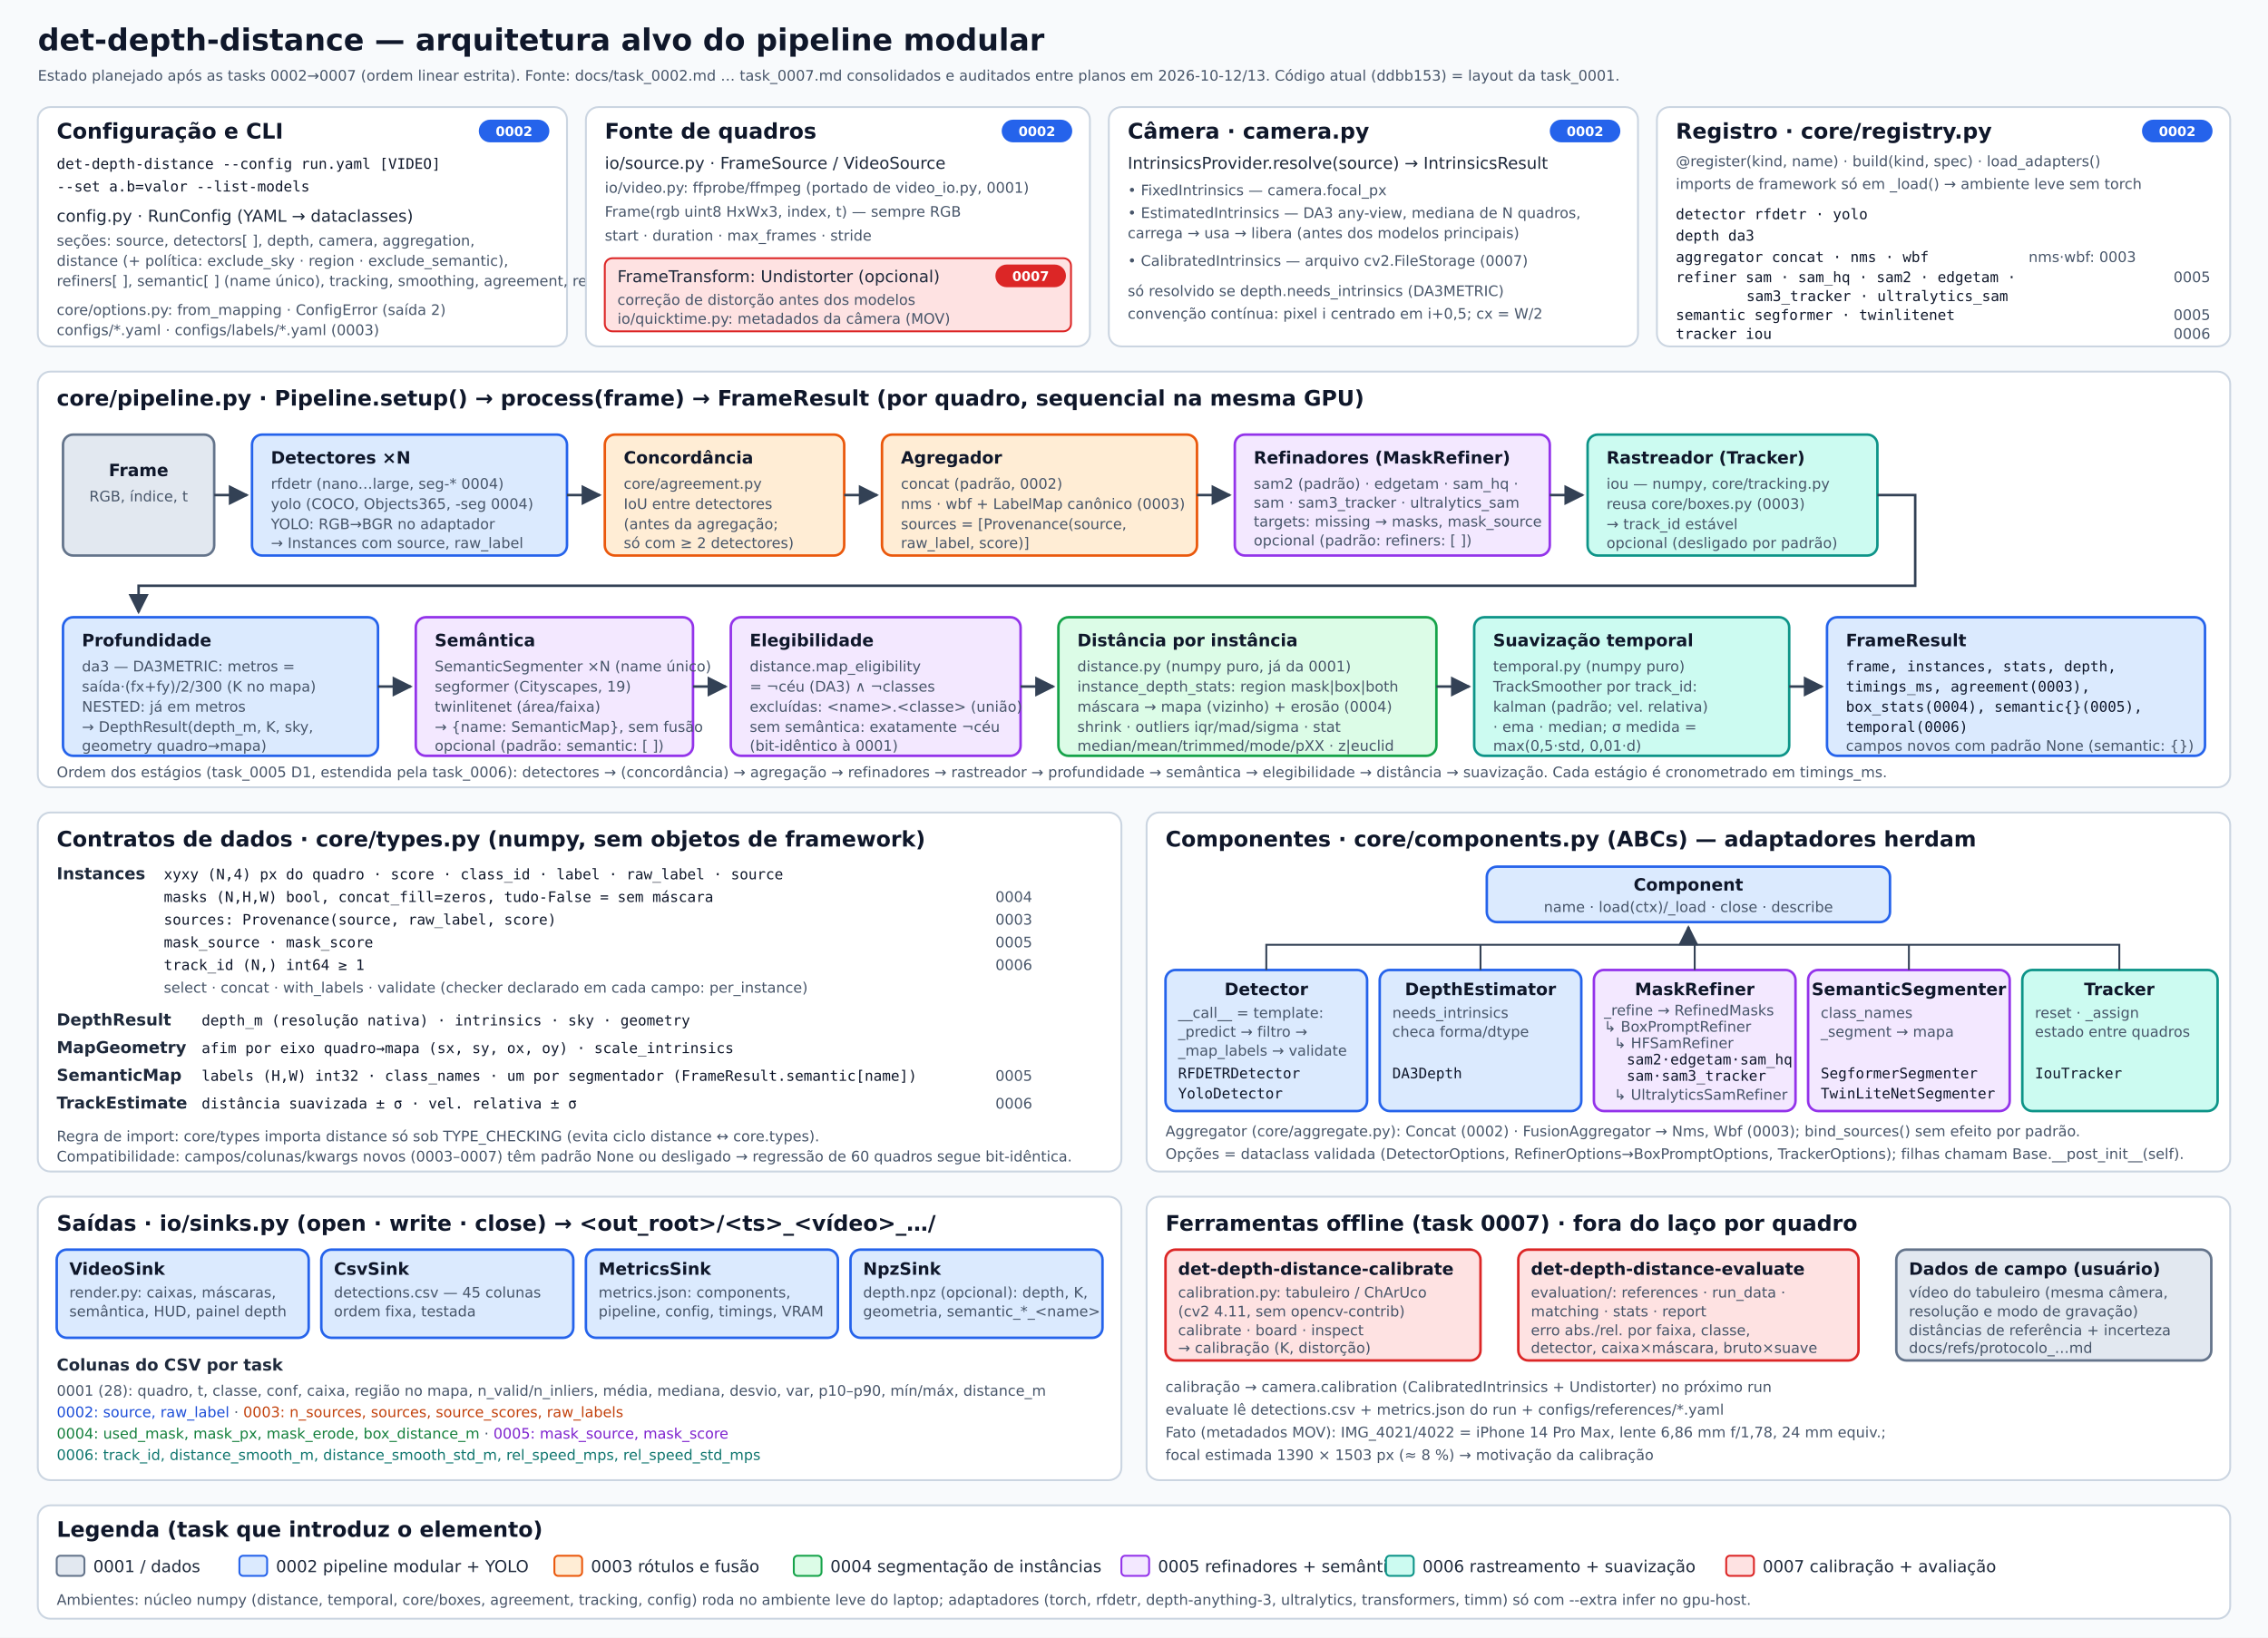
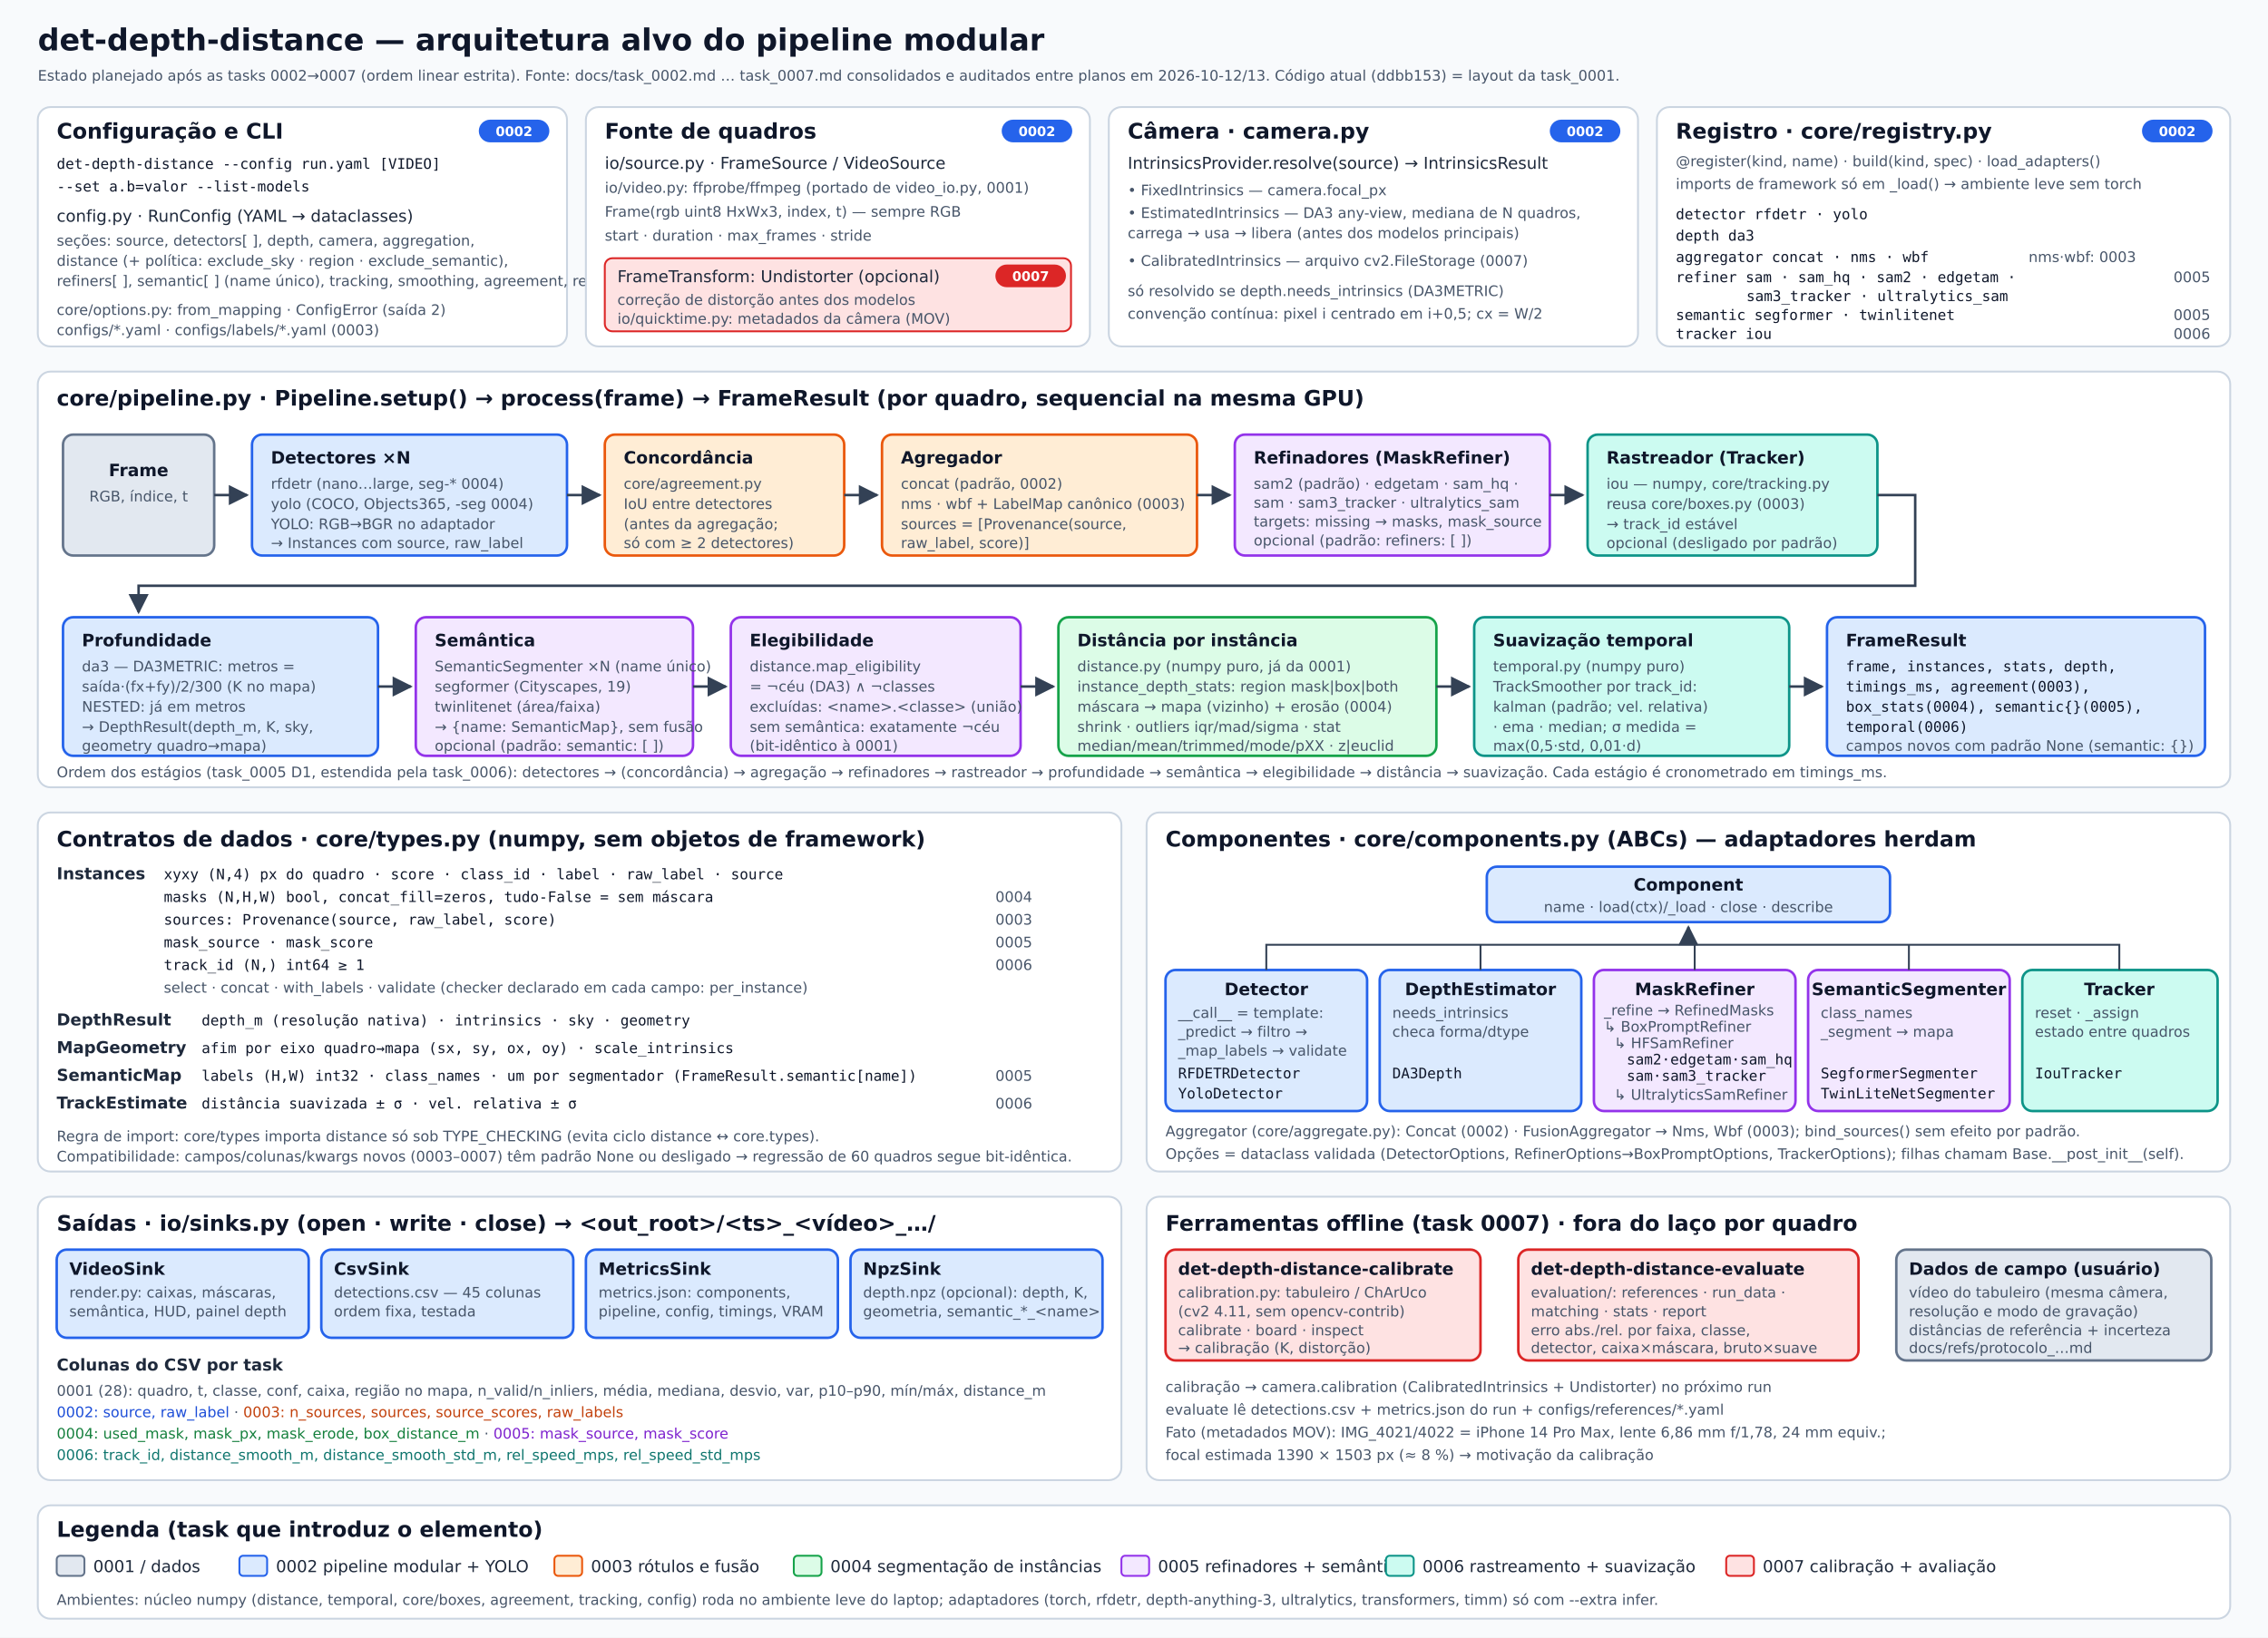
<svg xmlns="http://www.w3.org/2000/svg" width="1800" height="1300" viewBox="0 0 1800 1300" font-family="DejaVu Sans, Helvetica, Arial, sans-serif">
  <defs>
    <marker id="arr" viewBox="0 0 10 10" refX="9" refY="5" markerWidth="8" markerHeight="8" orient="auto-start-reverse">
      <path d="M0,0 L10,5 L0,10 z" fill="#334155" />
    </marker>
    <style>
      .bg{fill:#f8fafc}
      .panel{fill:#ffffff;stroke:#cbd5e1;stroke-width:1.5}
      .ptitle{font-size:17px;font-weight:700;fill:#0f172a}
      .t{font-size:13px;fill:#1e293b}
      .s{font-size:11.5px;fill:#475569}
      .m{font-family:DejaVu Sans Mono, Menlo, monospace;font-size:11.5px;fill:#0f172a}
      .stage{stroke-width:2;rx:8}
      .st{font-size:13.5px;font-weight:700;fill:#0f172a}
      .flow{stroke:#334155;stroke-width:2;fill:none;marker-end:url(#arr)}
      .dash{stroke:#64748b;stroke-width:1.5;fill:none;stroke-dasharray:5 4;marker-end:url(#arr)}
      .t2{fill:#dbeafe;stroke:#2563eb}
      .t3{fill:#ffedd5;stroke:#ea580c}
      .t4{fill:#dcfce7;stroke:#16a34a}
      .t5{fill:#f3e8ff;stroke:#9333ea}
      .t6{fill:#ccfbf1;stroke:#0d9488}
      .t7{fill:#fee2e2;stroke:#dc2626}
      .t1{fill:#e2e8f0;stroke:#64748b}
      .badge{font-size:10.5px;font-weight:700;fill:#ffffff}
    </style>
  </defs>
  <rect class="bg" width="1800" height="1300" />
  <text x="30" y="40" font-size="24" font-weight="700" fill="#0f172a">det-depth-distance — arquitetura alvo do pipeline modular</text>
  <text x="30" y="64" class="s">Estado planejado após as tasks 0002→0007 (ordem linear estrita). Fonte: docs/task_0002.md … task_0007.md consolidados e auditados entre planos em 2026-10-12/13. Código atual (ddbb153) = layout da task_0001.</text>
  <rect class="panel" x="30" y="85" width="420" height="190" rx="10" />
  <text x="45" y="110" class="ptitle">Configuração e CLI</text>
  <rect x="380" y="95" width="56" height="18" rx="9" fill="#2563eb" />
  <text x="408" y="108" text-anchor="middle" class="badge">0002</text>
  <text x="45" y="134" class="m">det-depth-distance --config run.yaml [VIDEO]</text>
  <text x="45" y="152" class="m">  --set a.b=valor   --list-models</text>
  <text x="45" y="176" class="t">config.py · RunConfig (YAML → dataclasses)</text>
  <text x="45" y="195" class="s">seções: source, detectors[ ], depth, camera, aggregation,</text>
  <text x="45" y="211" class="s">distance (+ política: exclude_sky · region · exclude_semantic),</text>
  <text x="45" y="227" class="s">refiners[ ], semantic[ ] (name único), tracking, smoothing, agreement, render, output</text>
  <text x="45" y="250" class="s">core/options.py: from_mapping · ConfigError (saída 2)</text>
  <text x="45" y="266" class="s">configs/*.yaml · configs/labels/*.yaml (0003)</text>
  <rect class="panel" x="465" y="85" width="400" height="190" rx="10" />
  <text x="480" y="110" class="ptitle">Fonte de quadros</text>
  <rect x="795" y="95" width="56" height="18" rx="9" fill="#2563eb" />
  <text x="823" y="108" text-anchor="middle" class="badge">0002</text>
  <text x="480" y="134" class="t">io/source.py · FrameSource / VideoSource</text>
  <text x="480" y="153" class="s">io/video.py: ffprobe/ffmpeg (portado de video_io.py, 0001)</text>
  <text x="480" y="172" class="s">Frame(rgb uint8 HxWx3, index, t) — sempre RGB</text>
  <text x="480" y="191" class="s">start · duration · max_frames · stride</text>
  <rect x="480" y="205" width="370" height="58" rx="6" class="t7" stroke-width="1.5" />
  <text x="490" y="224" class="t">FrameTransform: Undistorter (opcional)</text>
  <text x="490" y="242" class="s">correção de distorção antes dos modelos</text>
  <text x="490" y="257" class="s">io/quicktime.py: metadados da câmera (MOV)</text>
  <rect x="790" y="210" width="56" height="18" rx="9" fill="#dc2626" />
  <text x="818" y="223" text-anchor="middle" class="badge">0007</text>
  <rect class="panel" x="880" y="85" width="420" height="190" rx="10" />
  <text x="895" y="110" class="ptitle">Câmera · camera.py</text>
  <rect x="1230" y="95" width="56" height="18" rx="9" fill="#2563eb" />
  <text x="1258" y="108" text-anchor="middle" class="badge">0002</text>
  <text x="895" y="134" class="t">IntrinsicsProvider.resolve(source) → IntrinsicsResult</text>
  <text x="895" y="155" class="s">• FixedIntrinsics — camera.focal_px</text>
  <text x="895" y="173" class="s">• EstimatedIntrinsics — DA3 any-view, mediana de N quadros,</text>
  <text x="895" y="189" class="s">   carrega → usa → libera (antes dos modelos principais)</text>
  <text x="895" y="211" class="s" fill="#b91c1c">• CalibratedIntrinsics — arquivo cv2.FileStorage (0007)</text>
  <text x="895" y="235" class="s">só resolvido se depth.needs_intrinsics (DA3METRIC)</text>
  <text x="895" y="253" class="s">convenção contínua: pixel i centrado em i+0,5; cx = W/2</text>
  <rect class="panel" x="1315" y="85" width="455" height="190" rx="10" />
  <text x="1330" y="110" class="ptitle">Registro · core/registry.py</text>
  <rect x="1700" y="95" width="56" height="18" rx="9" fill="#2563eb" />
  <text x="1728" y="108" text-anchor="middle" class="badge">0002</text>
  <text x="1330" y="132" class="s">@register(kind, name) · build(kind, spec) · load_adapters()</text>
  <text x="1330" y="150" class="s">imports de framework só em _load() → ambiente leve sem torch</text>
  <text x="1330" y="174" class="m">detector   rfdetr · yolo</text>
  <text x="1330" y="191" class="m">depth      da3</text>
  <text x="1330" y="208" class="m">aggregator concat · nms · wbf</text>
  <text x="1330" y="224" class="m">refiner    sam · sam_hq · sam2 · edgetam ·</text>
  <text x="1386" y="239" class="m">sam3_tracker · ultralytics_sam</text>
  <text x="1330" y="254" class="m">semantic   segformer · twinlitenet</text>
  <text x="1330" y="269" class="m">tracker    iou</text>
  <text x="1610" y="208" class="s" fill="#c2410c">nms·wbf: 0003</text>
  <text x="1725" y="224" class="s" fill="#7e22ce">0005</text>
  <text x="1725" y="254" class="s" fill="#7e22ce">0005</text>
  <text x="1725" y="269" class="s" fill="#0f766e">0006</text>
  <rect class="panel" x="30" y="295" width="1740" height="330" rx="10" />
  <text x="45" y="322" class="ptitle">core/pipeline.py · Pipeline.setup() → process(frame) → FrameResult (por quadro, sequencial na mesma GPU)</text>
  <rect x="50" y="345" width="120" height="96" class="stage t1" />
  <text x="110" y="378" text-anchor="middle" class="st">Frame</text>
  <text x="110" y="398" text-anchor="middle" class="s">RGB, índice, t</text>
  <rect x="200" y="345" width="250" height="96" class="stage t2" />
  <text x="215" y="368" class="st">Detectores ×N</text>
  <text x="215" y="388" class="s">rfdetr (nano…large, seg-* 0004)</text>
  <text x="215" y="404" class="s">yolo (COCO, Objects365, -seg 0004)</text>
  <text x="215" y="420" class="s">YOLO: RGB→BGR no adaptador</text>
  <text x="215" y="435" class="s">→ Instances com source, raw_label</text>
  <rect x="480" y="345" width="190" height="96" class="stage t3" />
  <text x="495" y="368" class="st">Concordância</text>
  <text x="495" y="388" class="s">core/agreement.py</text>
  <text x="495" y="404" class="s">IoU entre detectores</text>
  <text x="495" y="420" class="s">(antes da agregação;</text>
  <text x="495" y="435" class="s">só com ≥ 2 detectores)</text>
  <rect x="700" y="345" width="250" height="96" class="stage t3" />
  <text x="715" y="368" class="st">Agregador</text>
  <text x="715" y="388" class="s">concat (padrão, 0002)</text>
  <text x="715" y="404" class="s">nms · wbf + LabelMap canônico (0003)</text>
  <text x="715" y="420" class="s">sources = [Provenance(source,</text>
  <text x="715" y="435" class="s">raw_label, score)]</text>
  <rect x="980" y="345" width="250" height="96" class="stage t5" />
  <text x="995" y="368" class="st">Refinadores (MaskRefiner)</text>
  <text x="995" y="388" class="s">sam2 (padrão) · edgetam · sam_hq ·</text>
  <text x="995" y="403" class="s">sam · sam3_tracker · ultralytics_sam</text>
  <text x="995" y="418" class="s">targets: missing → masks, mask_source</text>
  <text x="995" y="433" class="s">opcional (padrão: refiners: [ ])</text>
  <rect x="1260" y="345" width="230" height="96" class="stage t6" />
  <text x="1275" y="368" class="st">Rastreador (Tracker)</text>
  <text x="1275" y="388" class="s">iou — numpy, core/tracking.py</text>
  <text x="1275" y="404" class="s">reusa core/boxes.py (0003)</text>
  <text x="1275" y="420" class="s">→ track_id estável</text>
  <text x="1275" y="435" class="s">opcional (desligado por padrão)</text>
  <line x1="170" y1="393" x2="196" y2="393" class="flow" />
  <line x1="450" y1="393" x2="476" y2="393" class="flow" />
  <line x1="670" y1="393" x2="696" y2="393" class="flow" />
  <line x1="950" y1="393" x2="976" y2="393" class="flow" />
  <line x1="1230" y1="393" x2="1256" y2="393" class="flow" />
  <polyline points="1490,393 1520,393 1520,465 110,465 110,486" class="flow" />
  <rect x="50" y="490" width="250" height="110" class="stage t2" />
  <text x="65" y="513" class="st">Profundidade</text>
  <text x="65" y="533" class="s">da3 — DA3METRIC: metros =</text>
  <text x="65" y="549" class="s">saída·(fx+fy)/2/300 (K no mapa)</text>
  <text x="65" y="565" class="s">NESTED: já em metros</text>
  <text x="65" y="581" class="s">→ DepthResult(depth_m, K, sky,</text>
  <text x="65" y="596" class="s">geometry quadro→mapa)</text>
  <rect x="330" y="490" width="220" height="110" class="stage t5" />
  <text x="345" y="513" class="st">Semântica</text>
  <text x="345" y="533" class="s">SemanticSegmenter ×N (name único)</text>
  <text x="345" y="549" class="s">segformer (Cityscapes, 19)</text>
  <text x="345" y="565" class="s">twinlitenet (área/faixa)</text>
  <text x="345" y="581" class="s">→ {name: SemanticMap}, sem fusão</text>
  <text x="345" y="596" class="s">opcional (padrão: semantic: [ ])</text>
  <rect x="580" y="490" width="230" height="110" class="stage t5" />
  <text x="595" y="513" class="st">Elegibilidade</text>
  <text x="595" y="533" class="s">distance.map_eligibility</text>
  <text x="595" y="549" class="s">= ¬céu (DA3) ∧ ¬classes</text>
  <text x="595" y="565" class="s">excluídas: &lt;name&gt;.&lt;classe&gt; (união)</text>
  <text x="595" y="581" class="s">sem semântica: exatamente ¬céu</text>
  <text x="595" y="596" class="s">(bit-idêntico à 0001)</text>
  <rect x="840" y="490" width="300" height="110" class="stage t4" />
  <text x="855" y="513" class="st">Distância por instância</text>
  <text x="855" y="533" class="s">distance.py (numpy puro, já da 0001)</text>
  <text x="855" y="549" class="s">instance_depth_stats: region mask|box|both</text>
  <text x="855" y="565" class="s">máscara → mapa (vizinho) + erosão (0004)</text>
  <text x="855" y="581" class="s">shrink · outliers iqr/mad/sigma · stat</text>
  <text x="855" y="596" class="s">median/mean/trimmed/mode/pXX · z|euclid</text>
  <rect x="1170" y="490" width="250" height="110" class="stage t6" />
  <text x="1185" y="513" class="st">Suavização temporal</text>
  <text x="1185" y="533" class="s">temporal.py (numpy puro)</text>
  <text x="1185" y="549" class="s">TrackSmoother por track_id:</text>
  <text x="1185" y="565" class="s">kalman (padrão; vel. relativa)</text>
  <text x="1185" y="581" class="s">· ema · median; σ medida =</text>
  <text x="1185" y="596" class="s">max(0,5·std, 0,01·d)</text>
  <rect x="1450" y="490" width="300" height="110" class="stage t2" />
  <text x="1465" y="513" class="st">FrameResult</text>
  <text x="1465" y="533" class="m">frame, instances, stats, depth,</text>
  <text x="1465" y="549" class="m">timings_ms, agreement(0003),</text>
  <text x="1465" y="565" class="m">box_stats(0004), semantic{}(0005),</text>
  <text x="1465" y="581" class="m">temporal(0006)</text>
  <text x="1465" y="596" class="s">campos novos com padrão None (semantic: {})</text>
  <line x1="300" y1="545" x2="326" y2="545" class="flow" />
  <line x1="550" y1="545" x2="576" y2="545" class="flow" />
  <line x1="810" y1="545" x2="836" y2="545" class="flow" />
  <line x1="1140" y1="545" x2="1166" y2="545" class="flow" />
  <line x1="1420" y1="545" x2="1446" y2="545" class="flow" />
  <text x="45" y="617" class="s">Ordem dos estágios (task_0005 D1, estendida pela task_0006): detectores → (concordância) → agregação → refinadores → rastreador → profundidade → semântica → elegibilidade → distância → suavização. Cada estágio é cronometrado em timings_ms.</text>
  <rect class="panel" x="30" y="645" width="860" height="285" rx="10" />
  <text x="45" y="672" class="ptitle">Contratos de dados · core/types.py (numpy, sem objetos de framework)</text>
  <text x="45" y="698" class="t" font-weight="700">Instances</text>
  <text x="130" y="698" class="m">xyxy (N,4) px do quadro · score · class_id · label · raw_label · source</text>
  <text x="130" y="716" class="m">masks (N,H,W) bool, concat_fill=zeros, tudo-False = sem máscara</text>
  <text x="790" y="716" class="s" fill="#15803d">0004</text>
  <text x="130" y="734" class="m">sources: Provenance(source, raw_label, score)</text>
  <text x="790" y="734" class="s" fill="#c2410c">0003</text>
  <text x="130" y="752" class="m">mask_source · mask_score</text>
  <text x="790" y="752" class="s" fill="#7e22ce">0005</text>
  <text x="130" y="770" class="m">track_id (N,) int64 ≥ 1</text>
  <text x="790" y="770" class="s" fill="#0f766e">0006</text>
  <text x="130" y="788" class="s">select · concat · with_labels · validate (checker declarado em cada campo: per_instance)</text>
  <text x="45" y="814" class="t" font-weight="700">DepthResult</text>
  <text x="160" y="814" class="m">depth_m (resolução nativa) · intrinsics · sky · geometry</text>
  <text x="45" y="836" class="t" font-weight="700">MapGeometry</text>
  <text x="160" y="836" class="m">afim por eixo quadro→mapa (sx, sy, ox, oy) · scale_intrinsics</text>
  <text x="45" y="858" class="t" font-weight="700">SemanticMap</text>
  <text x="160" y="858" class="m">labels (H,W) int32 · class_names · um por segmentador (FrameResult.semantic[name])</text>
  <text x="790" y="858" class="s" fill="#7e22ce">0005</text>
  <text x="45" y="880" class="t" font-weight="700">TrackEstimate</text>
  <text x="160" y="880" class="m">distância suavizada ± σ · vel. relativa ± σ</text>
  <text x="790" y="880" class="s" fill="#0f766e">0006</text>
  <text x="45" y="906" class="s">Regra de import: core/types importa distance só sob TYPE_CHECKING (evita ciclo distance ↔ core.types).</text>
  <text x="45" y="922" class="s">Compatibilidade: campos/colunas/kwargs novos (0003–0007) têm padrão None ou desligado → regressão de 60 quadros segue bit-idêntica.</text>
  <rect class="panel" x="910" y="645" width="860" height="285" rx="10" />
  <text x="925" y="672" class="ptitle">Componentes · core/components.py (ABCs) — adaptadores herdam</text>
  <rect x="1180" y="688" width="320" height="44" rx="8" class="t2" stroke-width="2" />
  <text x="1340" y="707" text-anchor="middle" class="st">Component</text>
  <text x="1340" y="724" text-anchor="middle" class="s">name · load(ctx)/_load · close · describe</text>
  <rect x="925" y="770" width="160" height="112" rx="8" class="t2" stroke-width="2" />
  <text x="1005" y="790" text-anchor="middle" class="st">Detector</text>
  <text x="935" y="808" class="s">__call__ = template:</text>
  <text x="935" y="823" class="s">_predict → filtro →</text>
  <text x="935" y="838" class="s">_map_labels → validate</text>
  <text x="935" y="856" class="m">RFDETRDetector</text>
  <text x="935" y="872" class="m">YoloDetector</text>
  <rect x="1095" y="770" width="160" height="112" rx="8" class="t2" stroke-width="2" />
  <text x="1175" y="790" text-anchor="middle" class="st">DepthEstimator</text>
  <text x="1105" y="808" class="s">needs_intrinsics</text>
  <text x="1105" y="823" class="s">checa forma/dtype</text>
  <text x="1105" y="856" class="m">DA3Depth</text>
  <rect x="1265" y="770" width="160" height="112" rx="8" class="t5" stroke-width="2" />
  <text x="1345" y="790" text-anchor="middle" class="st">MaskRefiner</text>
  <text x="1273" y="806" class="s" font-size="10.5">_refine → RefinedMasks</text>
  <text x="1273" y="819" class="s" font-size="10.5">↳ BoxPromptRefiner</text>
  <text x="1281" y="832" class="s" font-size="10.5">↳ HFSamRefiner</text>
  <text x="1291" y="845" class="m" font-size="9.5">sam2·edgetam·sam_hq</text>
  <text x="1291" y="858" class="m" font-size="9.5">sam·sam3_tracker</text>
  <text x="1281" y="873" class="s" font-size="10.5">↳ UltralyticsSamRefiner</text>
  <rect x="1435" y="770" width="160" height="112" rx="8" class="t5" stroke-width="2" />
  <text x="1515" y="790" text-anchor="middle" class="st" font-size="12">SemanticSegmenter</text>
  <text x="1445" y="808" class="s">class_names</text>
  <text x="1445" y="823" class="s">_segment → mapa</text>
  <text x="1445" y="856" class="m" font-size="10.5">SegformerSegmenter</text>
  <text x="1445" y="872" class="m" font-size="10.5">TwinLiteNetSegmenter</text>
  <rect x="1605" y="770" width="155" height="112" rx="8" class="t6" stroke-width="2" />
  <text x="1682" y="790" text-anchor="middle" class="st">Tracker</text>
  <text x="1615" y="808" class="s">reset · _assign</text>
  <text x="1615" y="823" class="s">estado entre quadros</text>
  <text x="1615" y="856" class="m">IouTracker</text>
  <path d="M1005,770 L1005,750 L1682,750 L1682,770" fill="none" stroke="#334155" stroke-width="1.5" />
  <line x1="1175" y1="750" x2="1175" y2="770" stroke="#334155" stroke-width="1.5" />
  <line x1="1345" y1="750" x2="1345" y2="770" stroke="#334155" stroke-width="1.5" />
  <line x1="1515" y1="750" x2="1515" y2="770" stroke="#334155" stroke-width="1.5" />
  <line x1="1340" y1="750" x2="1340" y2="736" class="flow" />
  <text x="925" y="902" class="s">Aggregator (core/aggregate.py): Concat (0002) · FusionAggregator → Nms, Wbf (0003); bind_sources() sem efeito por padrão.</text>
  <text x="925" y="920" class="s">Opções = dataclass validada (DetectorOptions, RefinerOptions→BoxPromptOptions, TrackerOptions); filhas chamam Base.__post_init__(self).</text>
  <rect class="panel" x="30" y="950" width="860" height="225" rx="10" />
  <text x="45" y="977" class="ptitle">Saídas · io/sinks.py (open · write · close) → &lt;out_root&gt;/&lt;ts&gt;_&lt;vídeo&gt;_…/</text>
  <rect x="45" y="992" width="200" height="70" rx="8" class="t2" stroke-width="2" />
  <text x="55" y="1012" class="st">VideoSink</text>
  <text x="55" y="1030" class="s">render.py: caixas, máscaras,</text>
  <text x="55" y="1045" class="s">semântica, HUD, painel depth</text>
  <rect x="255" y="992" width="200" height="70" rx="8" class="t2" stroke-width="2" />
  <text x="265" y="1012" class="st">CsvSink</text>
  <text x="265" y="1030" class="s">detections.csv — 45 colunas</text>
  <text x="265" y="1045" class="s">ordem fixa, testada</text>
  <rect x="465" y="992" width="200" height="70" rx="8" class="t2" stroke-width="2" />
  <text x="475" y="1012" class="st">MetricsSink</text>
  <text x="475" y="1030" class="s">metrics.json: components,</text>
  <text x="475" y="1045" class="s">pipeline, config, timings, VRAM</text>
  <rect x="675" y="992" width="200" height="70" rx="8" class="t2" stroke-width="2" />
  <text x="685" y="1012" class="st">NpzSink</text>
  <text x="685" y="1030" class="s">depth.npz (opcional): depth, K,</text>
  <text x="685" y="1045" class="s">geometria, semantic_*_&lt;name&gt;</text>
  <text x="45" y="1088" class="t" font-weight="700">Colunas do CSV por task</text>
  <text x="45" y="1108" class="s">0001 (28): quadro, t, classe, conf, caixa, região no mapa, n_valid/n_inliers, média, mediana, desvio, var, p10–p90, mín/máx, distance_m</text>
  <text x="45" y="1125" class="s">
    <tspan fill="#1d4ed8">0002: source, raw_label</tspan> · <tspan fill="#c2410c">0003: n_sources, sources, source_scores, raw_labels</tspan>
  </text>
  <text x="45" y="1142" class="s">
    <tspan fill="#15803d">0004: used_mask, mask_px, mask_erode, box_distance_m</tspan> · <tspan fill="#7e22ce">0005: mask_source, mask_score</tspan>
  </text>
  <text x="45" y="1159" class="s">
    <tspan fill="#0f766e">0006: track_id, distance_smooth_m, distance_smooth_std_m, rel_speed_mps, rel_speed_std_mps</tspan>
  </text>
  <rect class="panel" x="910" y="950" width="860" height="225" rx="10" />
  <text x="925" y="977" class="ptitle">Ferramentas offline (task 0007) · fora do laço por quadro</text>
  <rect x="925" y="992" width="250" height="88" rx="8" class="t7" stroke-width="2" />
  <text x="935" y="1012" class="st">det-depth-distance-calibrate</text>
  <text x="935" y="1030" class="s">calibration.py: tabuleiro / ChArUco</text>
  <text x="935" y="1045" class="s">(cv2 4.11, sem opencv-contrib)</text>
  <text x="935" y="1060" class="s">calibrate · board · inspect</text>
  <text x="935" y="1074" class="s">→ calibração (K, distorção)</text>
  <rect x="1205" y="992" width="270" height="88" rx="8" class="t7" stroke-width="2" />
  <text x="1215" y="1012" class="st">det-depth-distance-evaluate</text>
  <text x="1215" y="1030" class="s">evaluation/: references · run_data ·</text>
  <text x="1215" y="1045" class="s">matching · stats · report</text>
  <text x="1215" y="1060" class="s">erro abs./rel. por faixa, classe,</text>
  <text x="1215" y="1074" class="s">detector, caixa×máscara, bruto×suave</text>
  <rect x="1505" y="992" width="250" height="88" rx="8" class="t1" stroke-width="2" />
  <text x="1515" y="1012" class="st">Dados de campo (usuário)</text>
  <text x="1515" y="1030" class="s">vídeo do tabuleiro (mesma câmera,</text>
  <text x="1515" y="1045" class="s">resolução e modo de gravação)</text>
  <text x="1515" y="1060" class="s">distâncias de referência + incerteza</text>
  <text x="1515" y="1074" class="s">docs/refs/protocolo_…md</text>
  <text x="925" y="1105" class="s">calibração → camera.calibration (CalibratedIntrinsics + Undistorter) no próximo run</text>
  <text x="925" y="1123" class="s">evaluate lê detections.csv + metrics.json do run + configs/references/*.yaml</text>
  <text x="925" y="1141" class="s">Fato (metadados MOV): IMG_4021/4022 = iPhone 14 Pro Max, lente 6,86 mm f/1,78, 24 mm equiv.;</text>
  <text x="925" y="1159" class="s">focal estimada 1390 × 1503 px (≈ 8 %) → motivação da calibração</text>
  <rect class="panel" x="30" y="1195" width="1740" height="90" rx="10" />
  <text x="45" y="1220" class="ptitle">Legenda (task que introduz o elemento)</text>
  <rect x="45" y="1235" width="22" height="16" rx="3" class="t1" stroke-width="1.5" />
  <text x="74" y="1248" class="t">0001 / dados</text>
  <rect x="190" y="1235" width="22" height="16" rx="3" class="t2" stroke-width="1.5" />
  <text x="219" y="1248" class="t">0002 pipeline modular + YOLO</text>
  <rect x="440" y="1235" width="22" height="16" rx="3" class="t3" stroke-width="1.5" />
  <text x="469" y="1248" class="t">0003 rótulos e fusão</text>
  <rect x="630" y="1235" width="22" height="16" rx="3" class="t4" stroke-width="1.5" />
  <text x="659" y="1248" class="t">0004 segmentação de instâncias</text>
  <rect x="890" y="1235" width="22" height="16" rx="3" class="t5" stroke-width="1.5" />
  <text x="919" y="1248" class="t">0005 refinadores + semântica</text>
  <rect x="1100" y="1235" width="22" height="16" rx="3" class="t6" stroke-width="1.5" />
  <text x="1129" y="1248" class="t">0006 rastreamento + suavização</text>
  <rect x="1370" y="1235" width="22" height="16" rx="3" class="t7" stroke-width="1.5" />
  <text x="1399" y="1248" class="t">0007 calibração + avaliação</text>
-   <text x="45" y="1274" class="s">Ambientes: núcleo numpy (distance, temporal, core/boxes, agreement, tracking, config) roda no ambiente leve do laptop; adaptadores (torch, rfdetr, depth-anything-3, ultralytics, transformers, timm) só com --extra infer no gpu-host.</text>
+   <text x="45" y="1274" class="s">Ambientes: núcleo numpy (distance, temporal, core/boxes, agreement, tracking, config) roda no ambiente leve do laptop; adaptadores (torch, rfdetr, depth-anything-3, ultralytics, transformers, timm) só com --extra infer.</text>
</svg>
